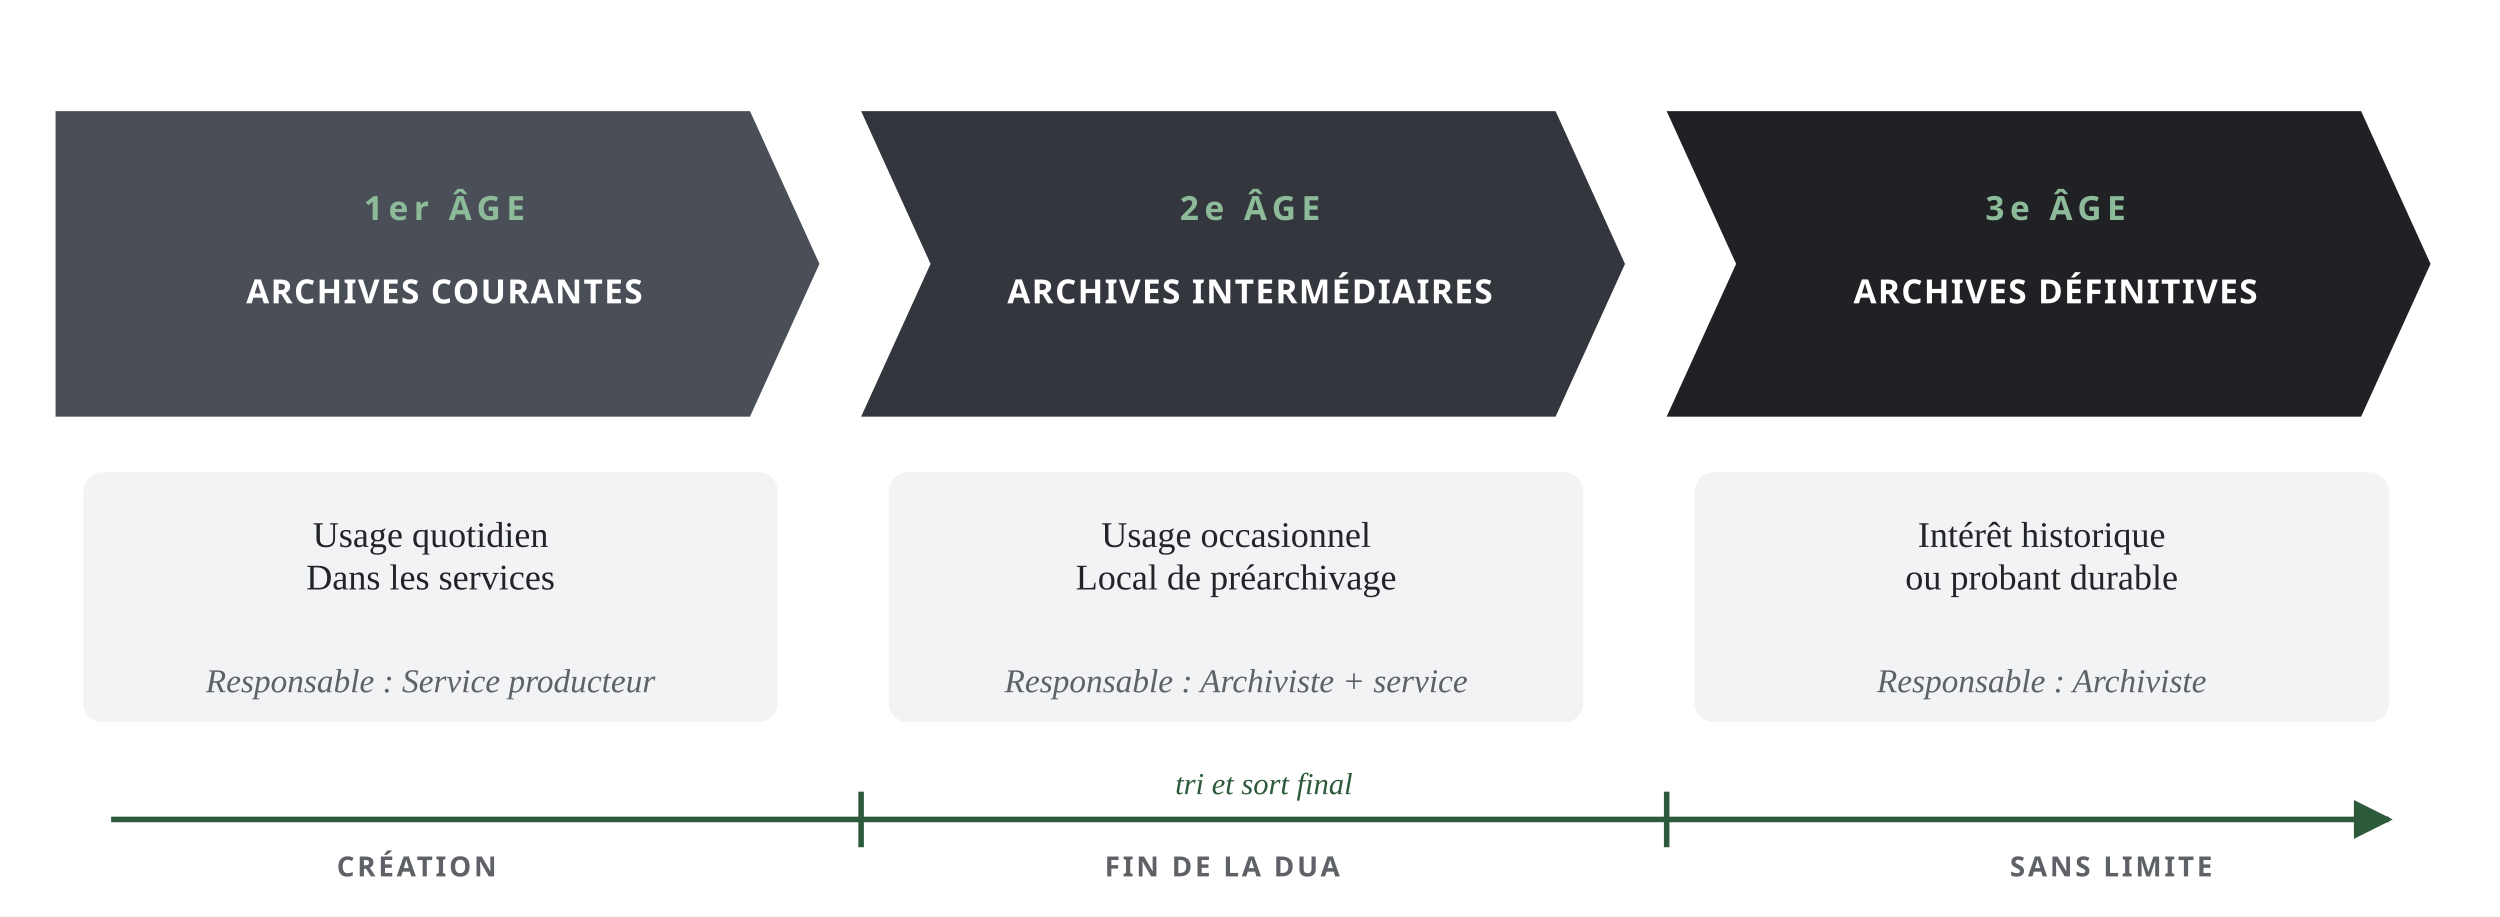
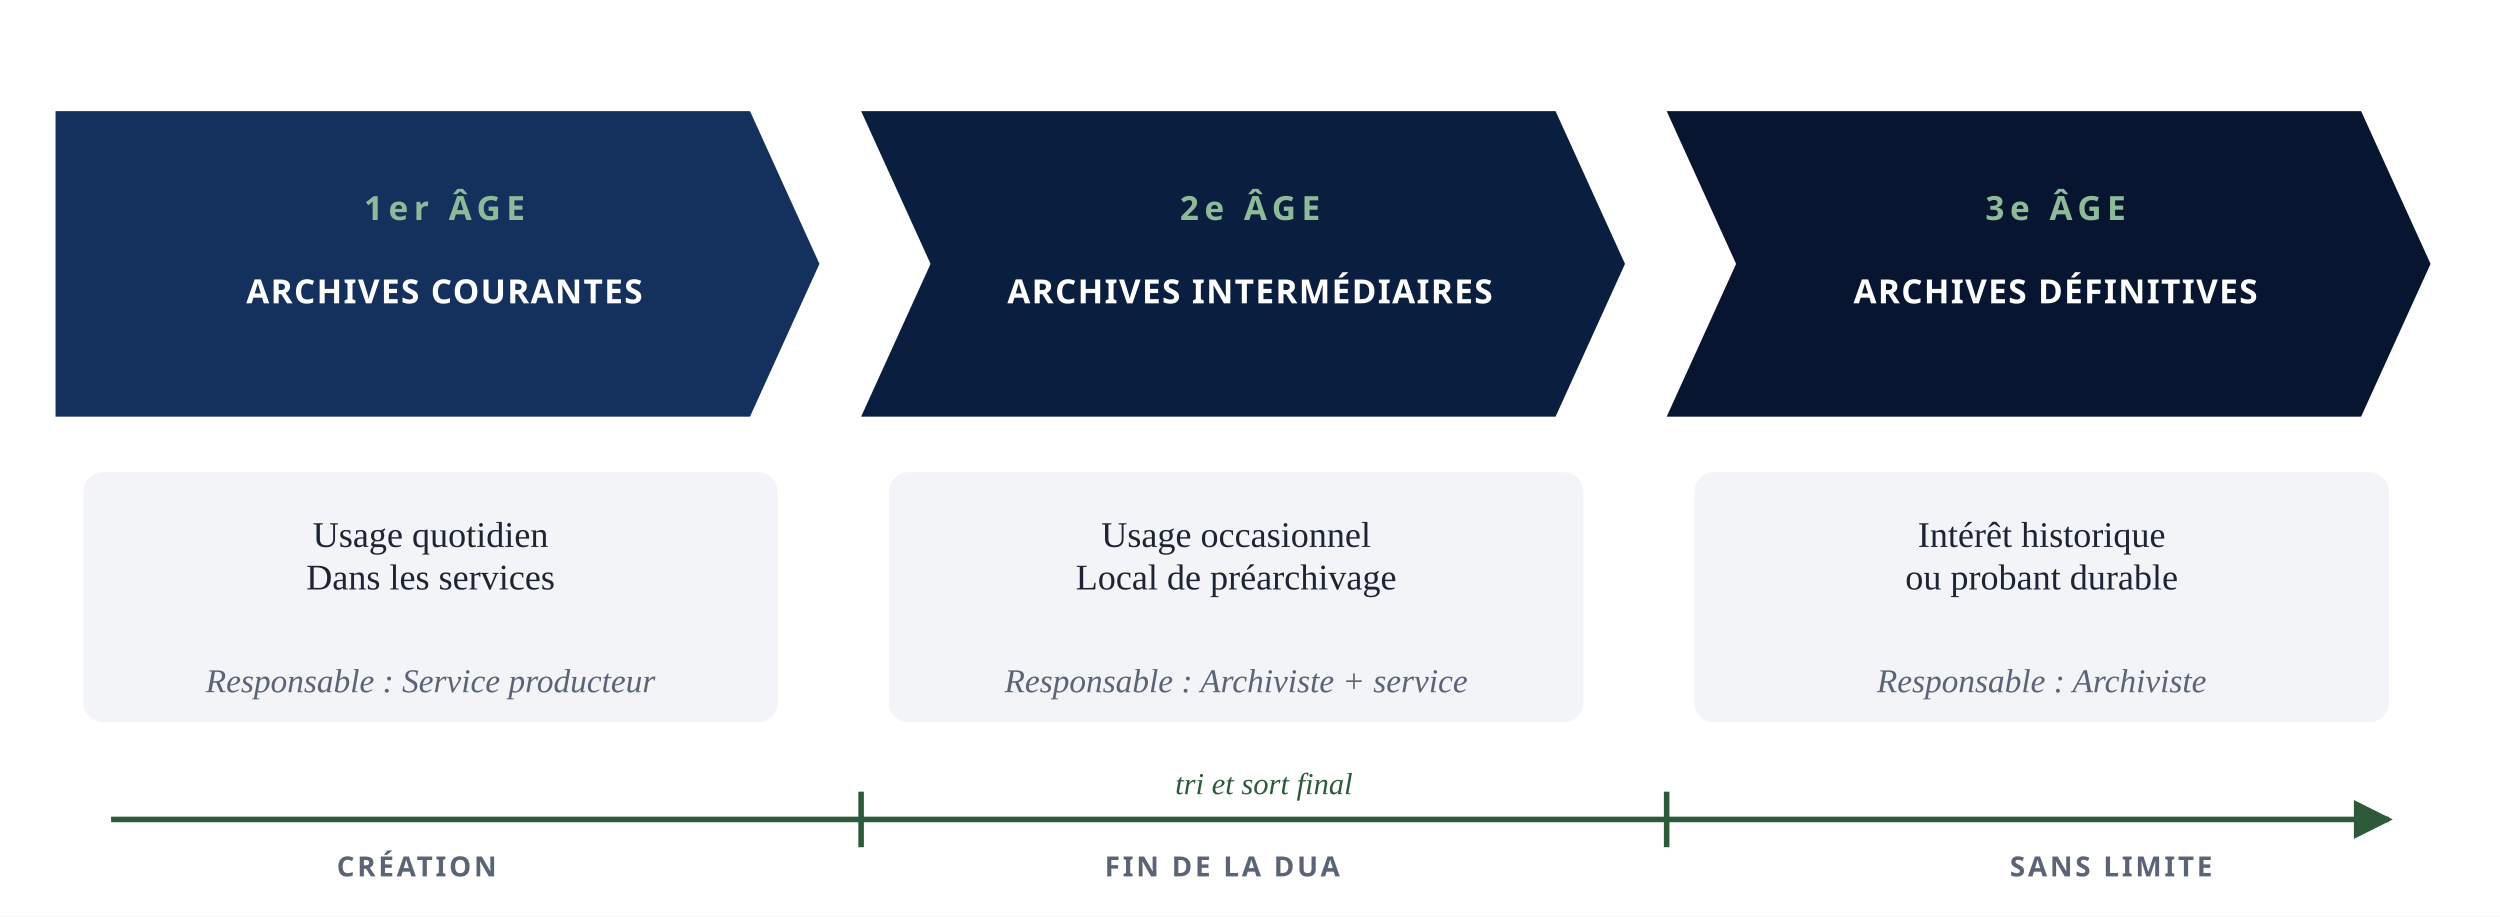
<svg xmlns="http://www.w3.org/2000/svg" viewBox="0 0 900 330" width="900" height="330">
  <defs>
    <marker id="ar" viewBox="0 0 10 10" refX="9" refY="5" markerWidth="7" markerHeight="7" orient="auto-start-reverse">
-       <path d="M0 0L10 5L0 10z" fill="#33373D" />
+       <path d="M0 0L10 5L0 10z" fill="#0A1E3F" />
    </marker>
    <marker id="arg" viewBox="0 0 10 10" refX="9" refY="5" markerWidth="7" markerHeight="7" orient="auto-start-reverse">
      <path d="M0 0L10 5L0 10z" fill="#2D5A3B" />
    </marker>
  </defs>
  <rect width="900" height="330" fill="white" />
-   <path d="M20 40 H270 L295 95 L270 150 H20 Z" fill="#4A4F57" />
+   <path d="M20 40 H270 L295 95 L270 150 H20 Z" fill="#14305C" />
  <text x="160" y="79.2" font-family="Montserrat" font-size="12" font-weight="800" fill="#8DBB9A" text-anchor="middle" letter-spacing="2">1er ÂGE</text>
  <text x="160" y="109.2" font-family="Montserrat" font-size="12" font-weight="700" fill="white" text-anchor="middle" letter-spacing="0.5">ARCHIVES COURANTES</text>
-   <rect x="30" y="170" width="250" height="90" rx="7" fill="#F2F3F4" stroke="none" stroke-width="1" />
-   <text x="155" y="196.9" font-family="Source Sans 3" font-size="13" font-weight="400" fill="#222428" text-anchor="middle" letter-spacing="0">Usage quotidien</text>
-   <text x="155" y="212.2" font-family="Source Sans 3" font-size="13" font-weight="400" fill="#222428" text-anchor="middle" letter-spacing="0">Dans les services</text>
-   <text x="155" y="249.2" font-family="Source Sans 3" font-size="12" font-weight="400" fill="#5E6166" text-anchor="middle" letter-spacing="0" font-style="italic">Responsable : Service producteur</text>
-   <path d="M310 40 H560 L585 95 L560 150 H310 L335 95 Z" fill="#33373D" />
+   <rect x="30" y="170" width="250" height="90" rx="7" fill="#F2F4F7" stroke="none" stroke-width="1" />
+   <text x="155" y="196.9" font-family="Source Sans 3" font-size="13" font-weight="400" fill="#1D2433" text-anchor="middle" letter-spacing="0">Usage quotidien</text>
+   <text x="155" y="212.2" font-family="Source Sans 3" font-size="13" font-weight="400" fill="#1D2433" text-anchor="middle" letter-spacing="0">Dans les services</text>
+   <text x="155" y="249.2" font-family="Source Sans 3" font-size="12" font-weight="400" fill="#5A6476" text-anchor="middle" letter-spacing="0" font-style="italic">Responsable : Service producteur</text>
+   <path d="M310 40 H560 L585 95 L560 150 H310 L335 95 Z" fill="#0A1E3F" />
  <text x="450" y="79.2" font-family="Montserrat" font-size="12" font-weight="800" fill="#8DBB9A" text-anchor="middle" letter-spacing="2">2e ÂGE</text>
  <text x="450" y="109.2" font-family="Montserrat" font-size="12" font-weight="700" fill="white" text-anchor="middle" letter-spacing="0.5">ARCHIVES INTERMÉDIAIRES</text>
-   <rect x="320" y="170" width="250" height="90" rx="7" fill="#F2F3F4" stroke="none" stroke-width="1" />
-   <text x="445" y="196.9" font-family="Source Sans 3" font-size="13" font-weight="400" fill="#222428" text-anchor="middle" letter-spacing="0">Usage occasionnel</text>
-   <text x="445" y="212.2" font-family="Source Sans 3" font-size="13" font-weight="400" fill="#222428" text-anchor="middle" letter-spacing="0">Local de préarchivage</text>
-   <text x="445" y="249.2" font-family="Source Sans 3" font-size="12" font-weight="400" fill="#5E6166" text-anchor="middle" letter-spacing="0" font-style="italic">Responsable : Archiviste + service</text>
-   <path d="M600 40 H850 L875 95 L850 150 H600 L625 95 Z" fill="#1F2125" />
+   <rect x="320" y="170" width="250" height="90" rx="7" fill="#F2F4F7" stroke="none" stroke-width="1" />
+   <text x="445" y="196.9" font-family="Source Sans 3" font-size="13" font-weight="400" fill="#1D2433" text-anchor="middle" letter-spacing="0">Usage occasionnel</text>
+   <text x="445" y="212.2" font-family="Source Sans 3" font-size="13" font-weight="400" fill="#1D2433" text-anchor="middle" letter-spacing="0">Local de préarchivage</text>
+   <text x="445" y="249.2" font-family="Source Sans 3" font-size="12" font-weight="400" fill="#5A6476" text-anchor="middle" letter-spacing="0" font-style="italic">Responsable : Archiviste + service</text>
+   <path d="M600 40 H850 L875 95 L850 150 H600 L625 95 Z" fill="#071530" />
  <text x="740" y="79.2" font-family="Montserrat" font-size="12" font-weight="800" fill="#8DBB9A" text-anchor="middle" letter-spacing="2">3e ÂGE</text>
  <text x="740" y="109.2" font-family="Montserrat" font-size="12" font-weight="700" fill="white" text-anchor="middle" letter-spacing="0.5">ARCHIVES DÉFINITIVES</text>
-   <rect x="610" y="170" width="250" height="90" rx="7" fill="#F2F3F4" stroke="none" stroke-width="1" />
-   <text x="735" y="196.9" font-family="Source Sans 3" font-size="13" font-weight="400" fill="#222428" text-anchor="middle" letter-spacing="0">Intérêt historique</text>
-   <text x="735" y="212.2" font-family="Source Sans 3" font-size="13" font-weight="400" fill="#222428" text-anchor="middle" letter-spacing="0">ou probant durable</text>
-   <text x="735" y="249.2" font-family="Source Sans 3" font-size="12" font-weight="400" fill="#5E6166" text-anchor="middle" letter-spacing="0" font-style="italic">Responsable : Archiviste</text>
+   <rect x="610" y="170" width="250" height="90" rx="7" fill="#F2F4F7" stroke="none" stroke-width="1" />
+   <text x="735" y="196.9" font-family="Source Sans 3" font-size="13" font-weight="400" fill="#1D2433" text-anchor="middle" letter-spacing="0">Intérêt historique</text>
+   <text x="735" y="212.2" font-family="Source Sans 3" font-size="13" font-weight="400" fill="#1D2433" text-anchor="middle" letter-spacing="0">ou probant durable</text>
+   <text x="735" y="249.2" font-family="Source Sans 3" font-size="12" font-weight="400" fill="#5A6476" text-anchor="middle" letter-spacing="0" font-style="italic">Responsable : Archiviste</text>
  <line x1="40" y1="295" x2="860" y2="295" stroke="#2D5A3B" stroke-width="2" marker-end="url(#arg)" />
-   <text x="150" y="315.5" font-family="Montserrat" font-size="10" font-weight="700" fill="#5E6166" text-anchor="middle" letter-spacing="1">CRÉATION</text>
-   <text x="440" y="315.5" font-family="Montserrat" font-size="10" font-weight="700" fill="#5E6166" text-anchor="middle" letter-spacing="1">FIN DE LA DUA</text>
-   <text x="760" y="315.5" font-family="Montserrat" font-size="10" font-weight="700" fill="#5E6166" text-anchor="middle" letter-spacing="1">SANS LIMITE</text>
+   <text x="150" y="315.5" font-family="Montserrat" font-size="10" font-weight="700" fill="#5A6476" text-anchor="middle" letter-spacing="1">CRÉATION</text>
+   <text x="440" y="315.5" font-family="Montserrat" font-size="10" font-weight="700" fill="#5A6476" text-anchor="middle" letter-spacing="1">FIN DE LA DUA</text>
+   <text x="760" y="315.5" font-family="Montserrat" font-size="10" font-weight="700" fill="#5A6476" text-anchor="middle" letter-spacing="1">SANS LIMITE</text>
  <line x1="310" y1="285" x2="310" y2="305" stroke="#2D5A3B" stroke-width="2" />
  <line x1="600" y1="285" x2="600" y2="305" stroke="#2D5A3B" stroke-width="2" />
  <text x="455" y="285.9" font-family="Source Sans 3" font-size="11" font-weight="400" fill="#2D5A3B" text-anchor="middle" letter-spacing="0" font-style="italic">tri et sort final</text>
</svg>
